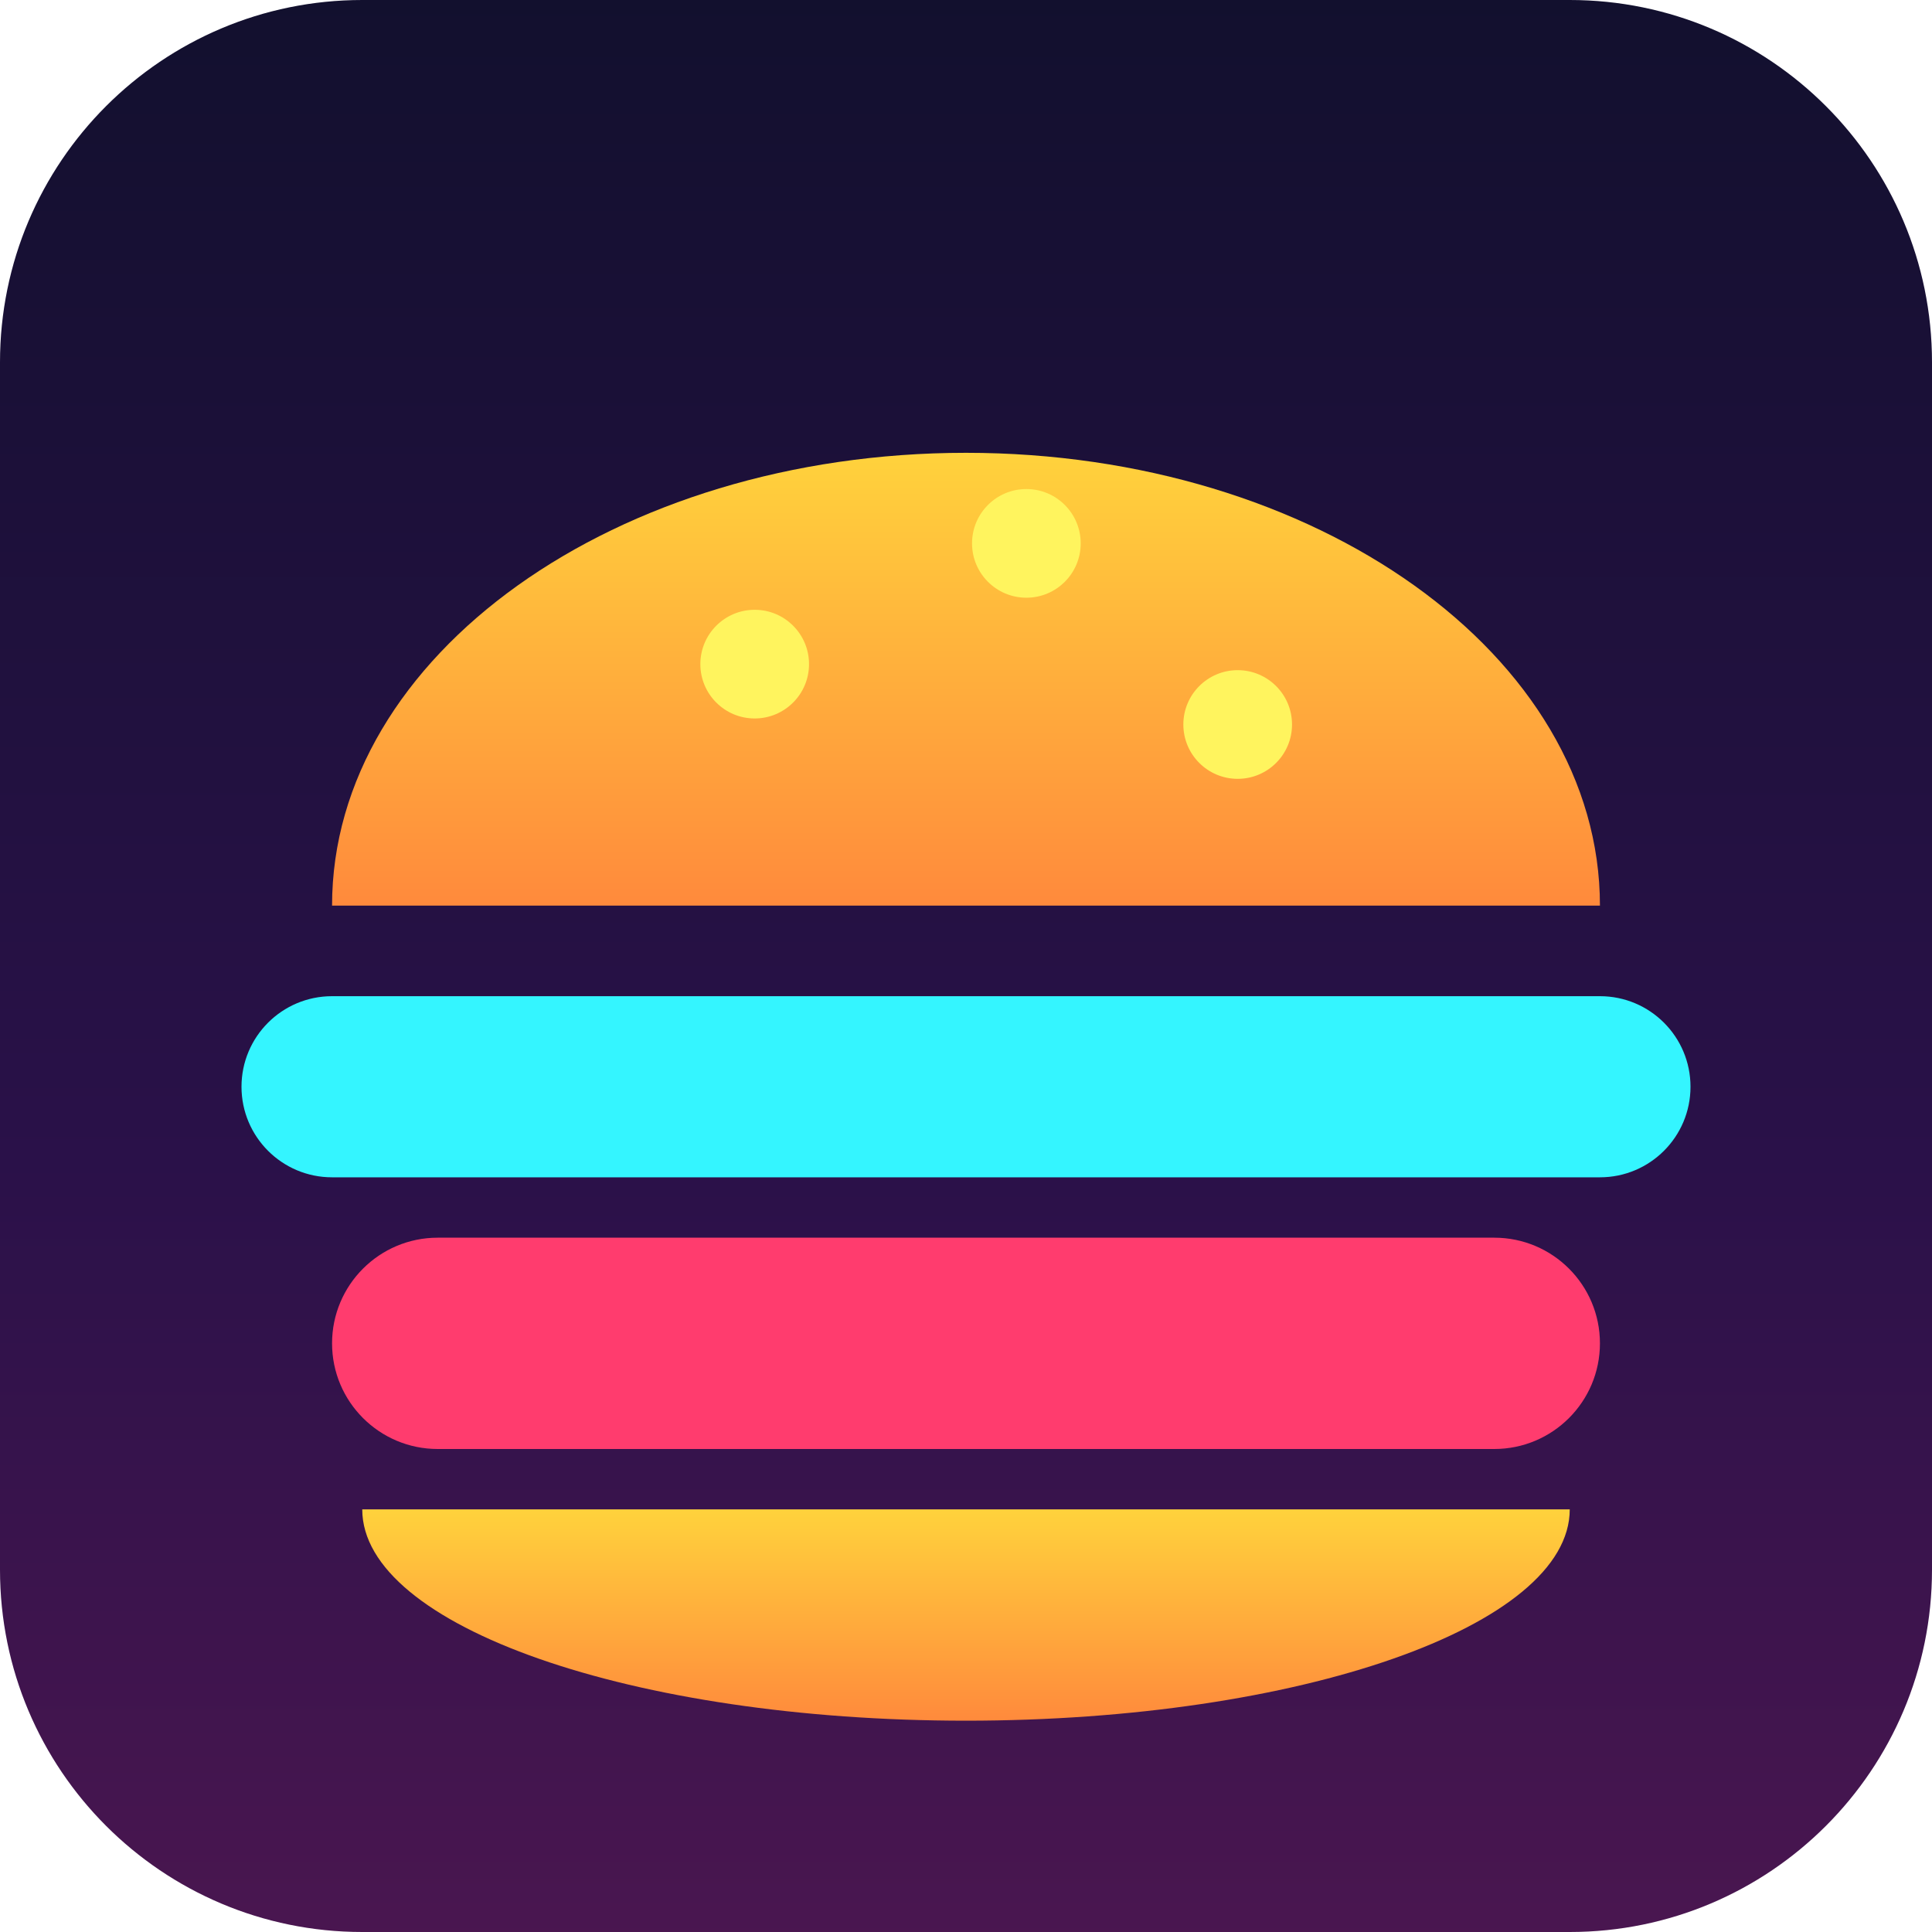
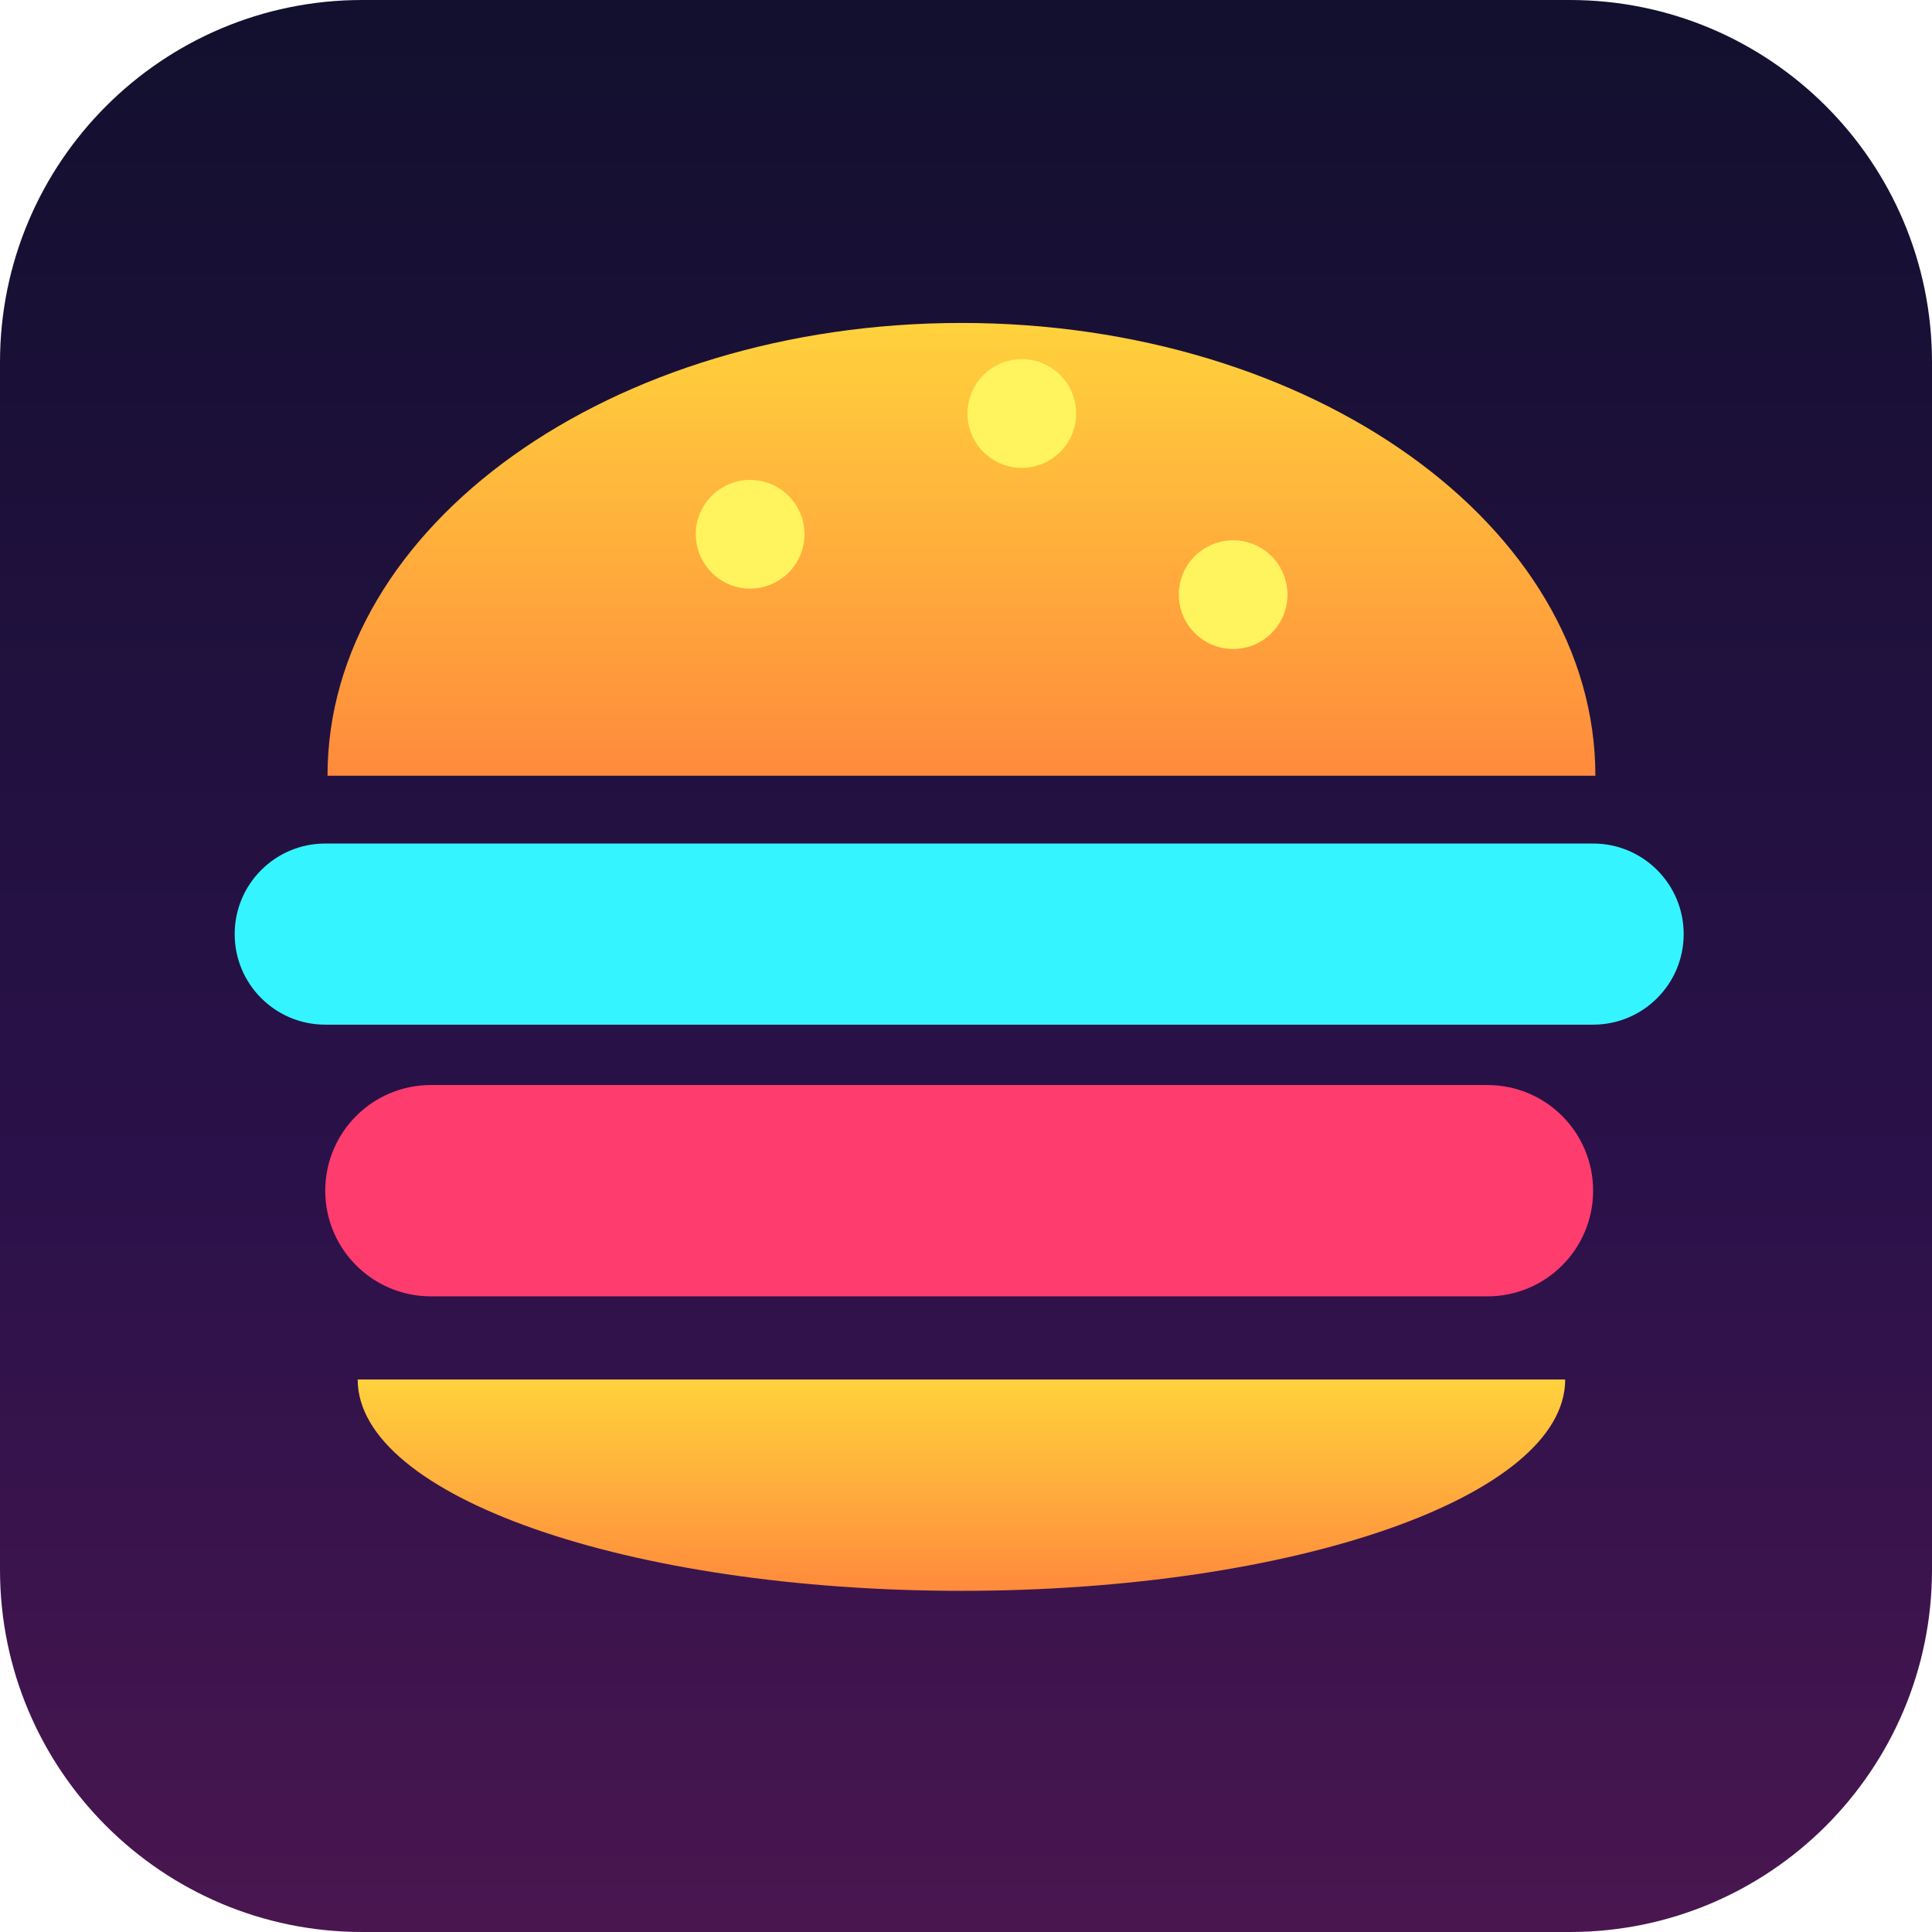
- <svg xmlns="http://www.w3.org/2000/svg" viewBox="0 0 64 64">
-   <defs>
+ <svg xmlns="http://www.w3.org/2000/svg" xmlns:xlink="http://www.w3.org/1999/xlink" viewBox="0 0 64 64" version="1.1" id="svg8">
+   <defs id="defs5">
    <linearGradient id="bun" x1="0" y1="0" x2="0" y2="1">
-       <stop offset="0" stop-color="#ffd23c" />
-       <stop offset="1" stop-color="#ff8a3c" />
+       <stop offset="0" stop-color="#ffd23c" id="stop1" />
+       <stop offset="1" stop-color="#ff8a3c" id="stop2" />
    </linearGradient>
    <linearGradient id="bgsky" x1="0" y1="0" x2="0" y2="1">
-       <stop offset="0" stop-color="#12102e" />
-       <stop offset=".6" stop-color="#2a1149" />
-       <stop offset="1" stop-color="#4a1650" />
+       <stop offset="0" stop-color="#12102e" id="stop3" />
+       <stop offset=".6" stop-color="#2a1149" id="stop4" />
+       <stop offset="1" stop-color="#4a1650" id="stop5" />
    </linearGradient>
+     <linearGradient xlink:href="#bun" id="linearGradient8" x1="6.574" y1="25.1" x2="6.574" y2="50.2" gradientTransform="scale(1.67332,0.5976143)" gradientUnits="userSpaceOnUse" />
+     <linearGradient xlink:href="#bun" id="linearGradient9" x1="5.02" y1="119.523" x2="5.02" y2="136.256" gradientTransform="scale(2.390457,0.41833)" gradientUnits="userSpaceOnUse" />
  </defs>
-   <rect width="64" height="64" rx="12" fill="url(#bgsky)" />
-   <g>
-     <path d="M11 30a21 15 0 0 1 42 0Z" fill="url(#bun)" />
-     <circle cx="25" cy="22" r="1.8" fill="#fff45e" />
-     <circle cx="34" cy="18" r="1.8" fill="#fff45e" />
-     <circle cx="41" cy="24" r="1.8" fill="#fff45e" />
-     <rect x="8" y="33" width="48" height="6" rx="3" fill="#34f5ff" />
-     <rect x="11" y="41" width="42" height="7" rx="3.5" fill="#ff3c6e" />
-     <path d="M12 50h40a20 7 0 0 1-40 0Z" fill="url(#bun)" />
+   <rect width="64" height="64" rx="12" fill="url(#bgsky)" id="rect5" />
+   <g id="g8" transform="translate(-0.1509434,-4.301887)">
+     <path d="m 11,30 a 21,15 0 0 1 42,0 z" fill="url(#bun)" id="path5" style="fill:url(#linearGradient8)" />
+     <circle cx="25" cy="22" r="1.8" fill="#fff45e" id="circle5" />
+     <circle cx="34" cy="18" r="1.8" fill="#fff45e" id="circle6" />
+     <circle cx="41" cy="24" r="1.8" fill="#fff45e" id="circle7" />
+     <rect x="7.925" y="32.245" width="48" height="6" rx="3" fill="#34f5ff" id="rect7" />
+     <rect x="10.925" y="40.245" width="42" height="7" rx="3.5" fill="#ff3c6e" id="rect8" />
+     <path d="M 12,50 H 52 A 20,7 0 0 1 12,50 Z" fill="url(#bun)" id="path8" style="fill:url(#linearGradient9)" />
  </g>
</svg>
